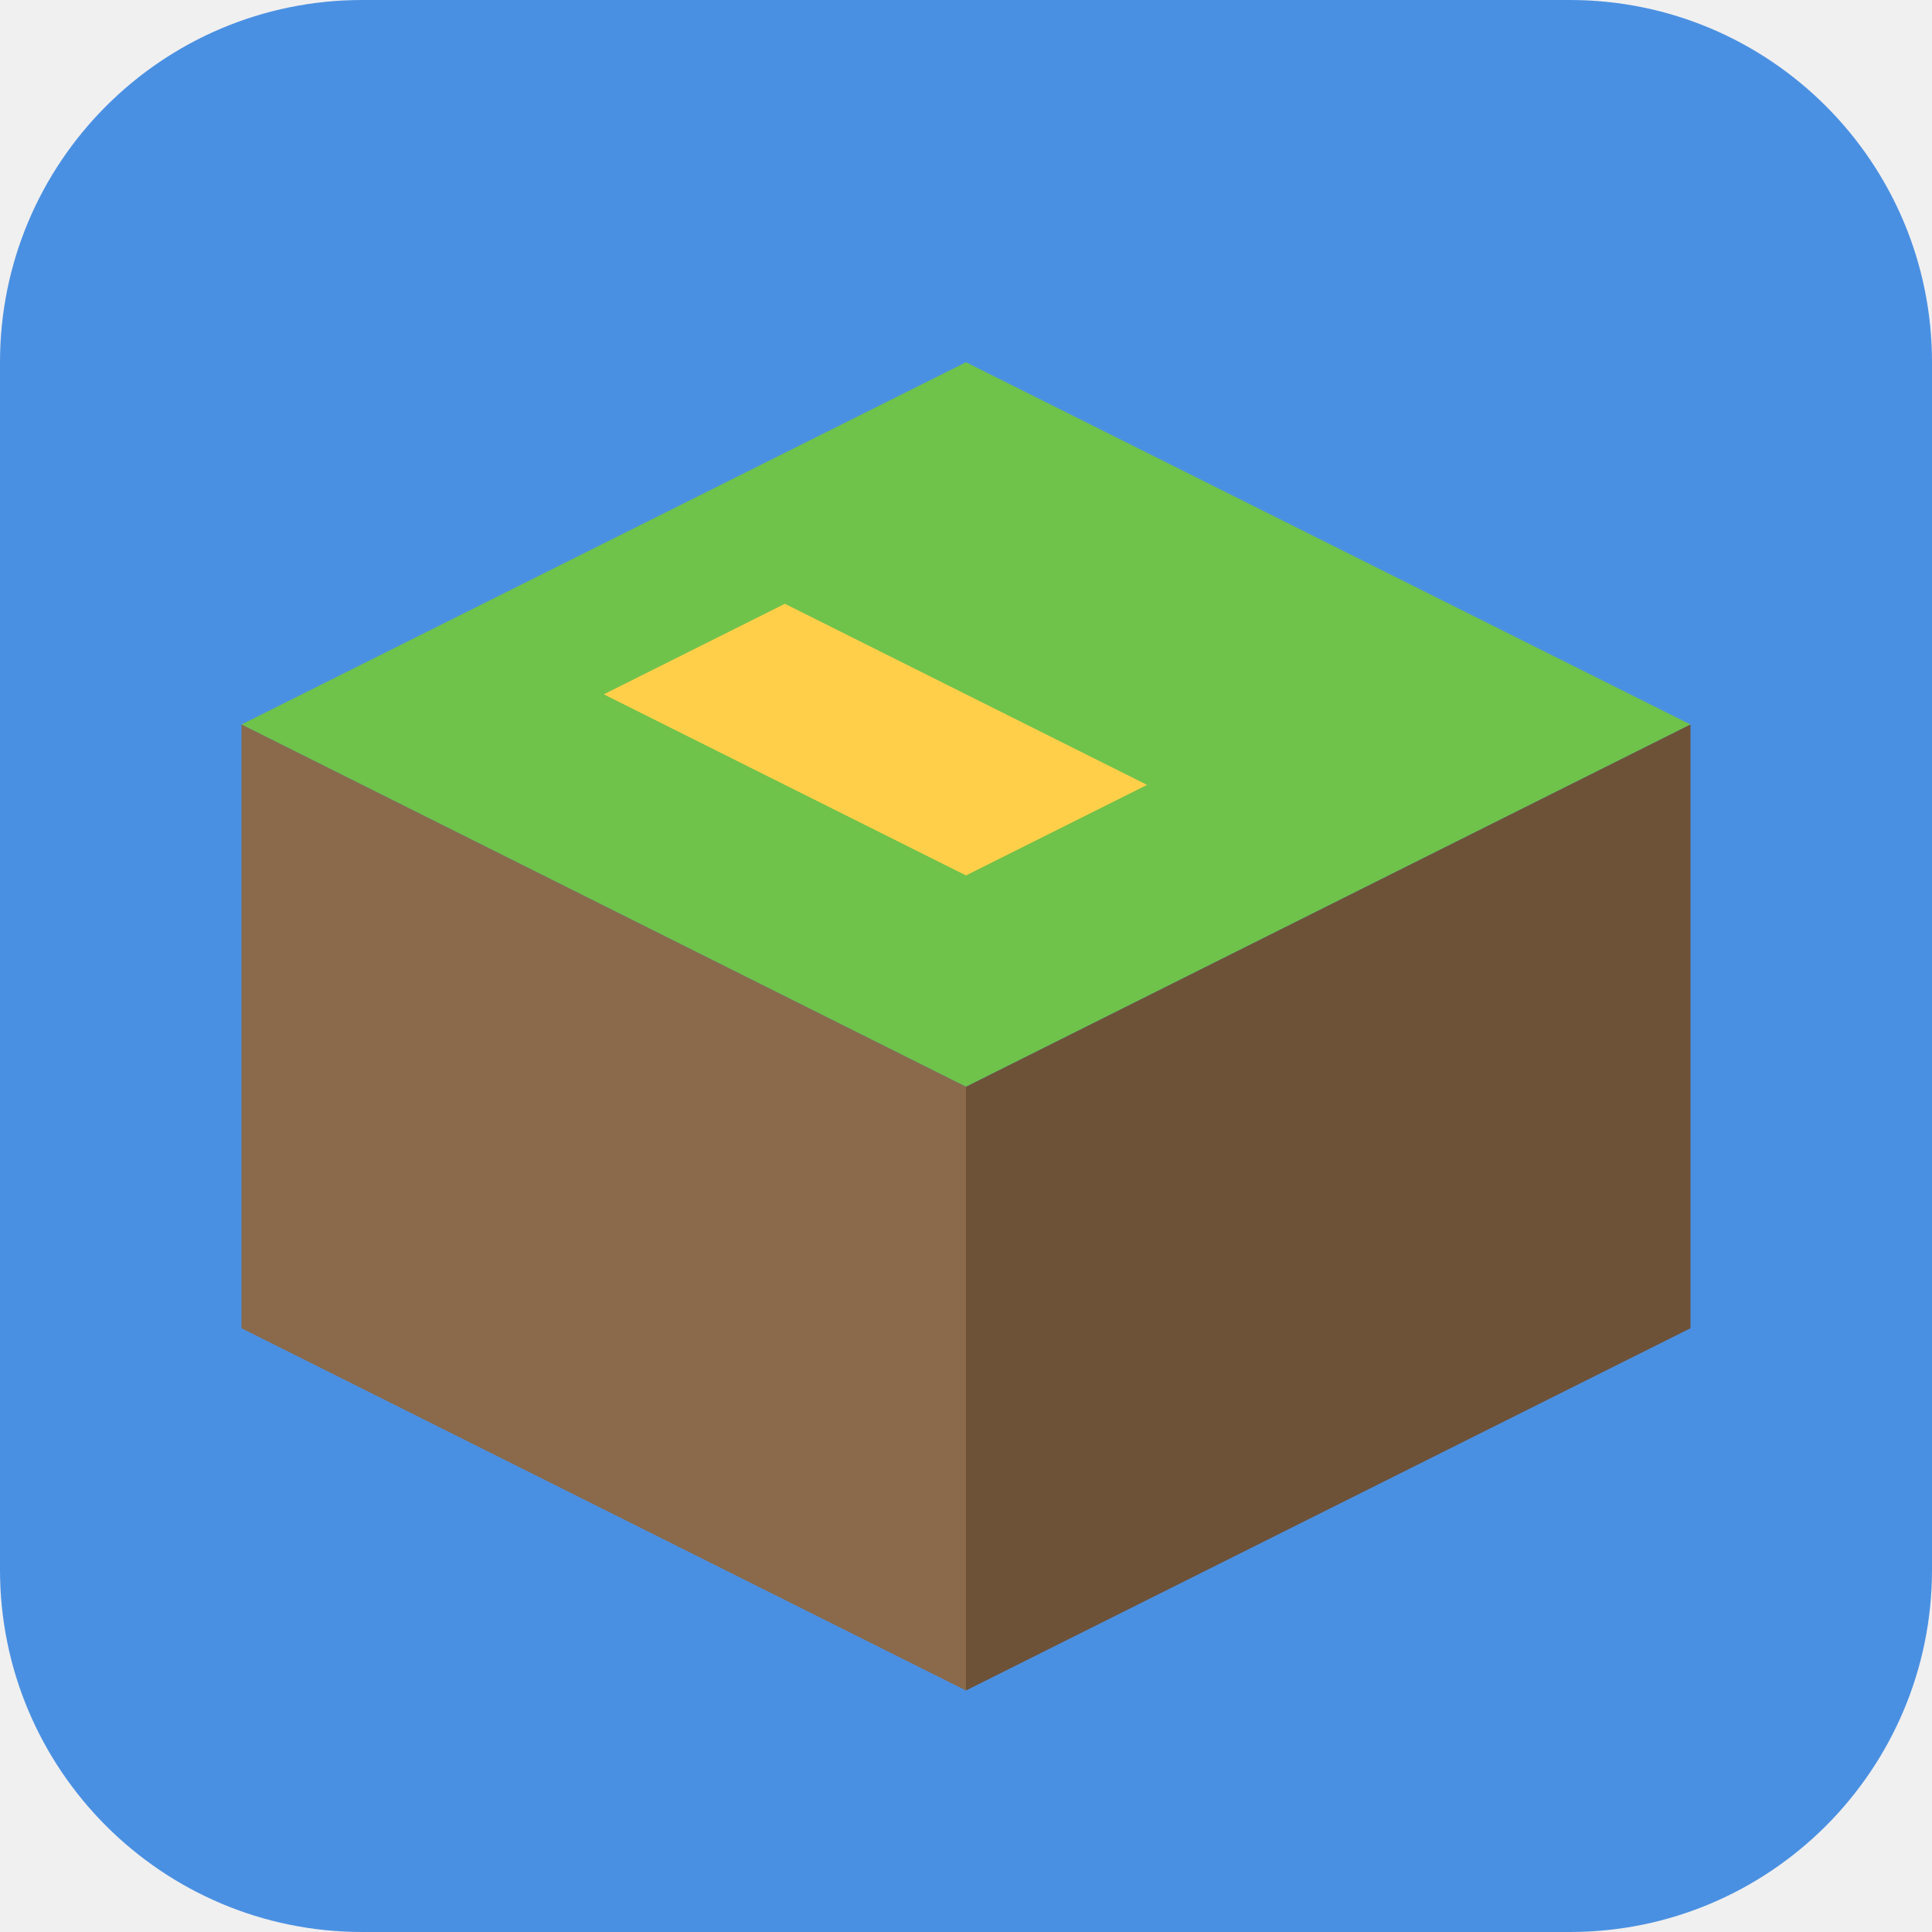
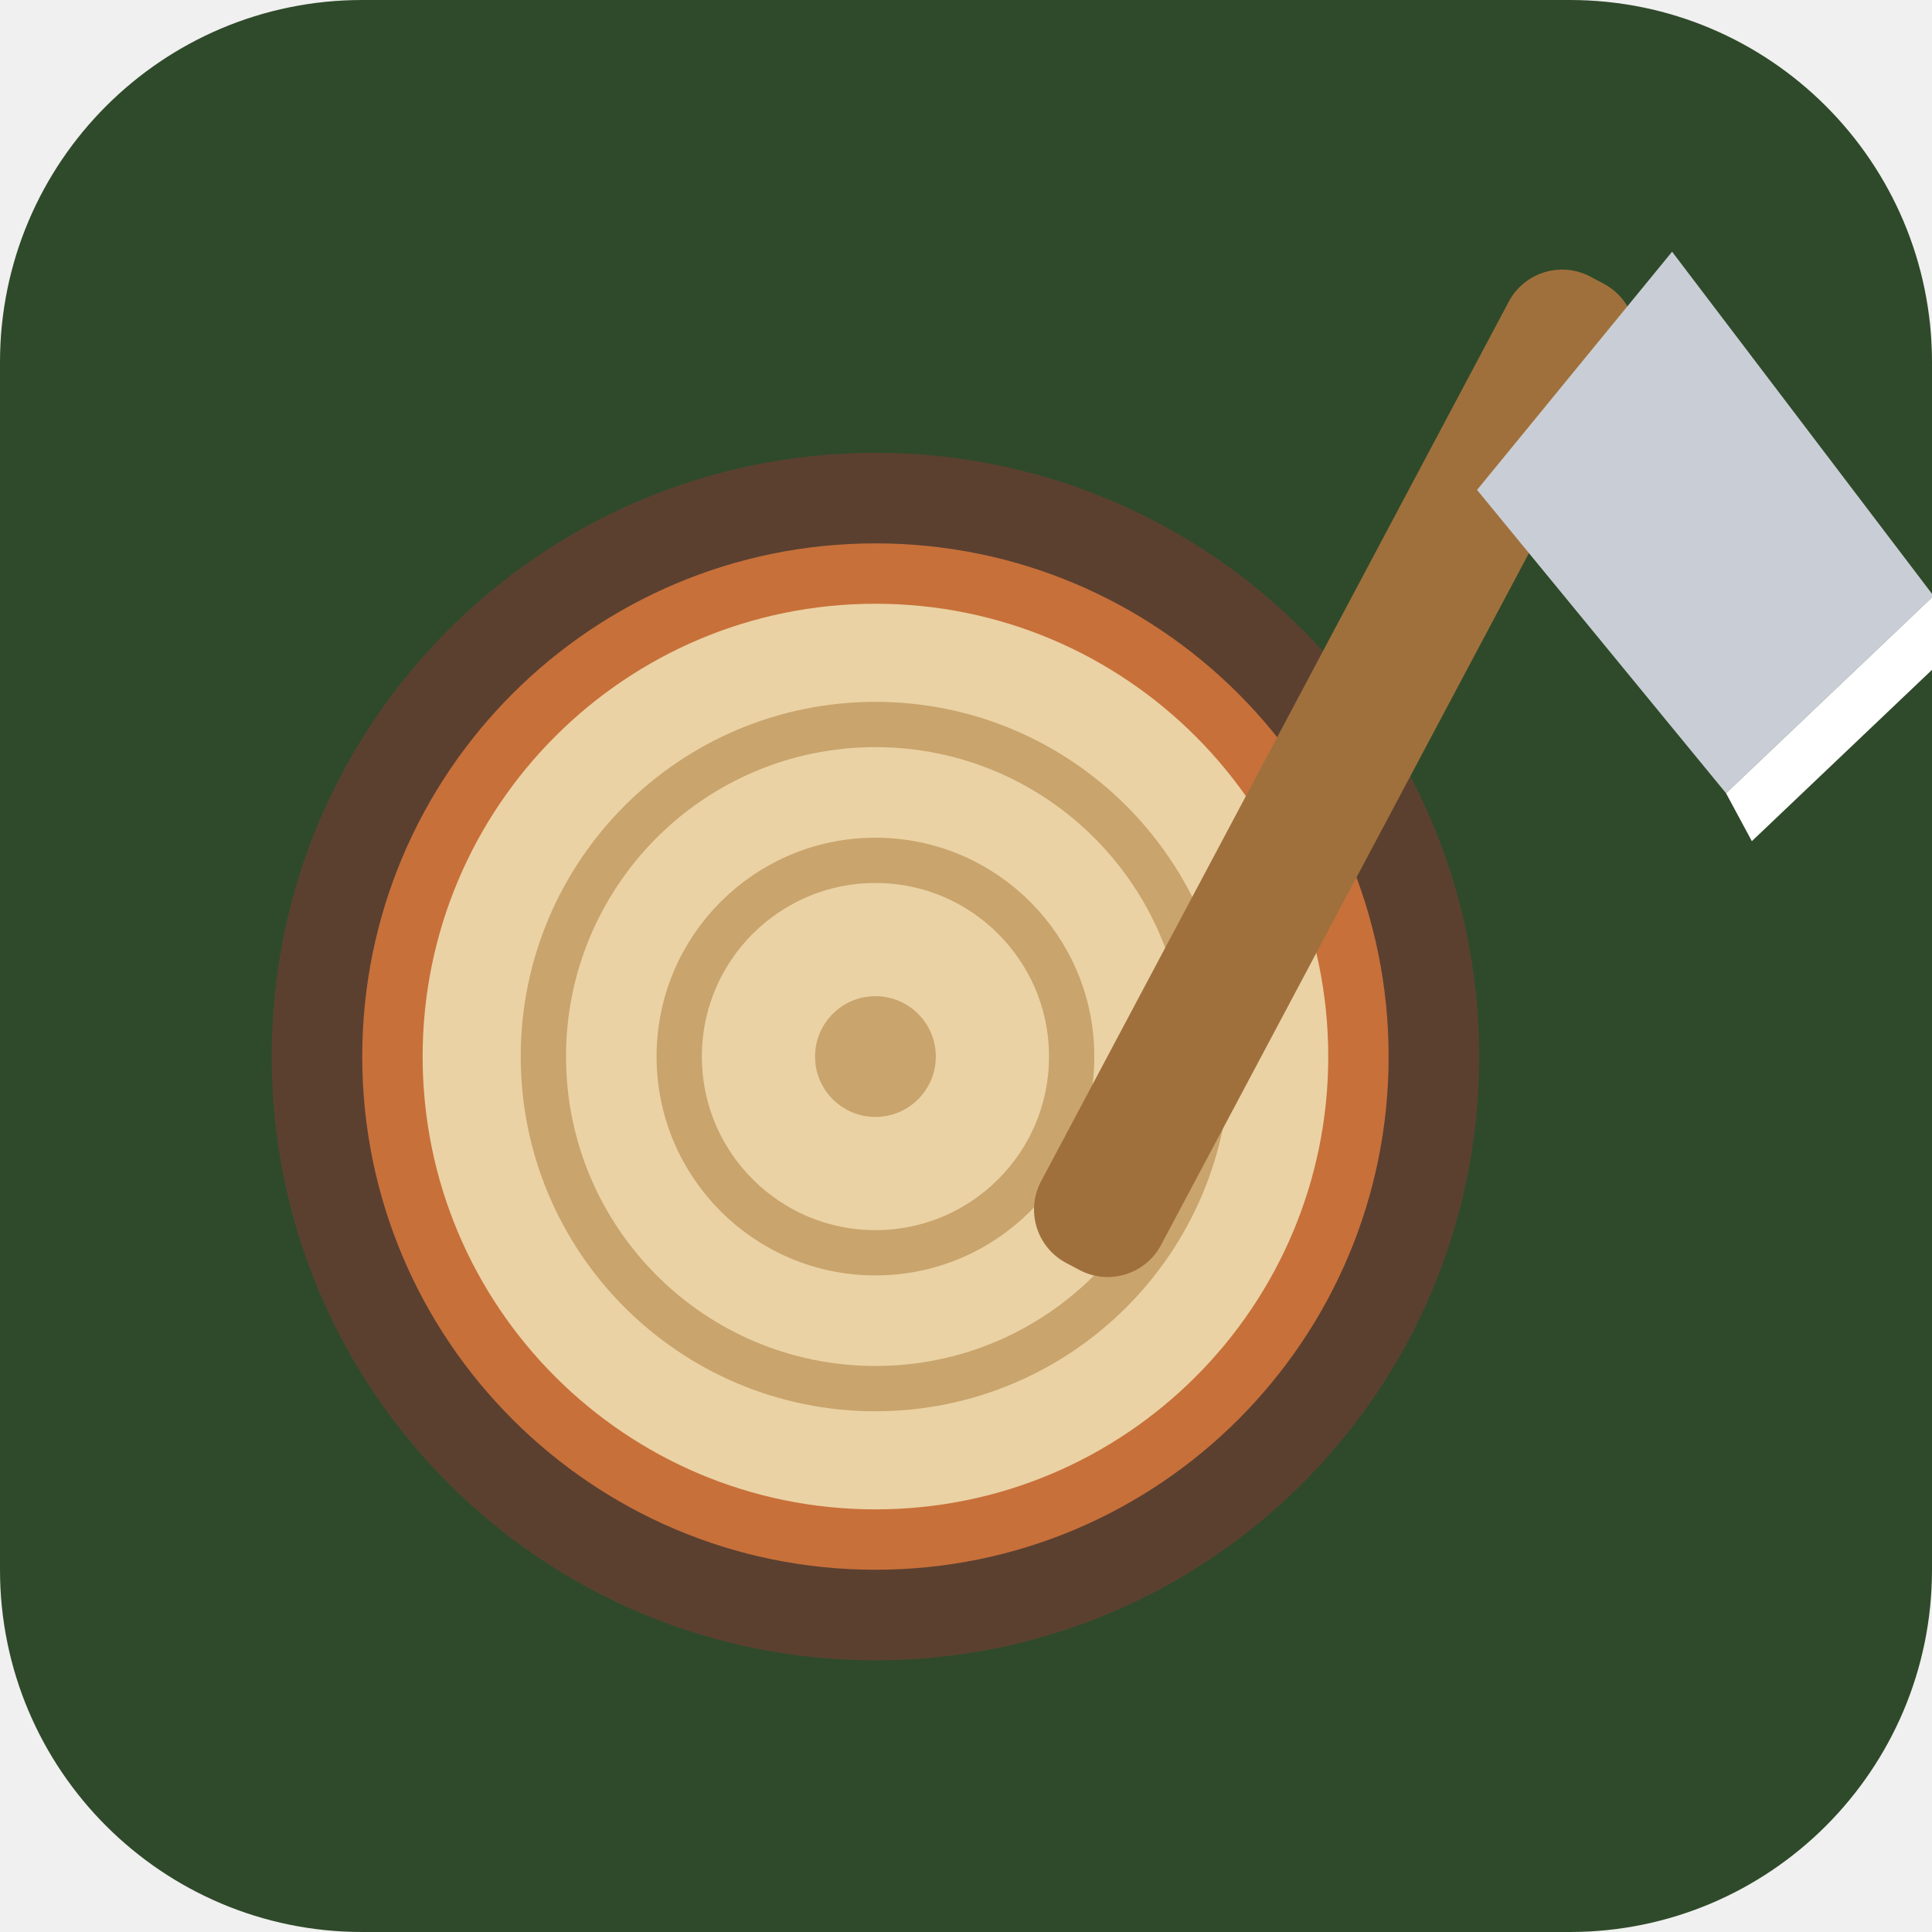
<svg xmlns="http://www.w3.org/2000/svg" width="128" height="128" viewBox="0 0 128 128">
-   <rect width="128" height="128" rx="24" fill="#4a90e2" />
-   <polygon points="64,24 112,48 64,72 16,48" fill="#6fc24a" />
-   <polygon points="16,48 64,72 64,112 16,88" fill="#8a6a4a" />
-   <polygon points="112,48 64,72 64,112 112,88" fill="#6e5238" />
-   <polygon points="52,40 76,52 64,58 40,46" fill="#ffcf4a" />
+   <rect width="128" height="128" rx="24" fill="#2f4a2a" />
+   <circle cx="58" cy="70" r="40" fill="#5b4030" />
+   <circle cx="58" cy="70" r="34" fill="#c8703a" />
+   <circle cx="58" cy="70" r="30" fill="#ead2a4" />
+   <circle cx="58" cy="70" r="22" fill="none" stroke="#c9a46c" stroke-width="3" />
+   <circle cx="58" cy="70" r="13" fill="none" stroke="#c9a46c" stroke-width="3" />
+   <circle cx="58" cy="70" r="4" fill="#c9a46c" />
+   <rect x="84" y="14" width="9" height="74" rx="4" fill="#a0703c" transform="rotate(28 88 51)" />
+   <path d="M92 10 L118 22 L112 40 L88 30 Z" fill="#c9ced6" transform="rotate(28 88 51)" />
+   <path d="M112 40 L118 22 L121 24 L115 42 Z" fill="#ffffff" transform="rotate(28 88 51)" />
</svg>
